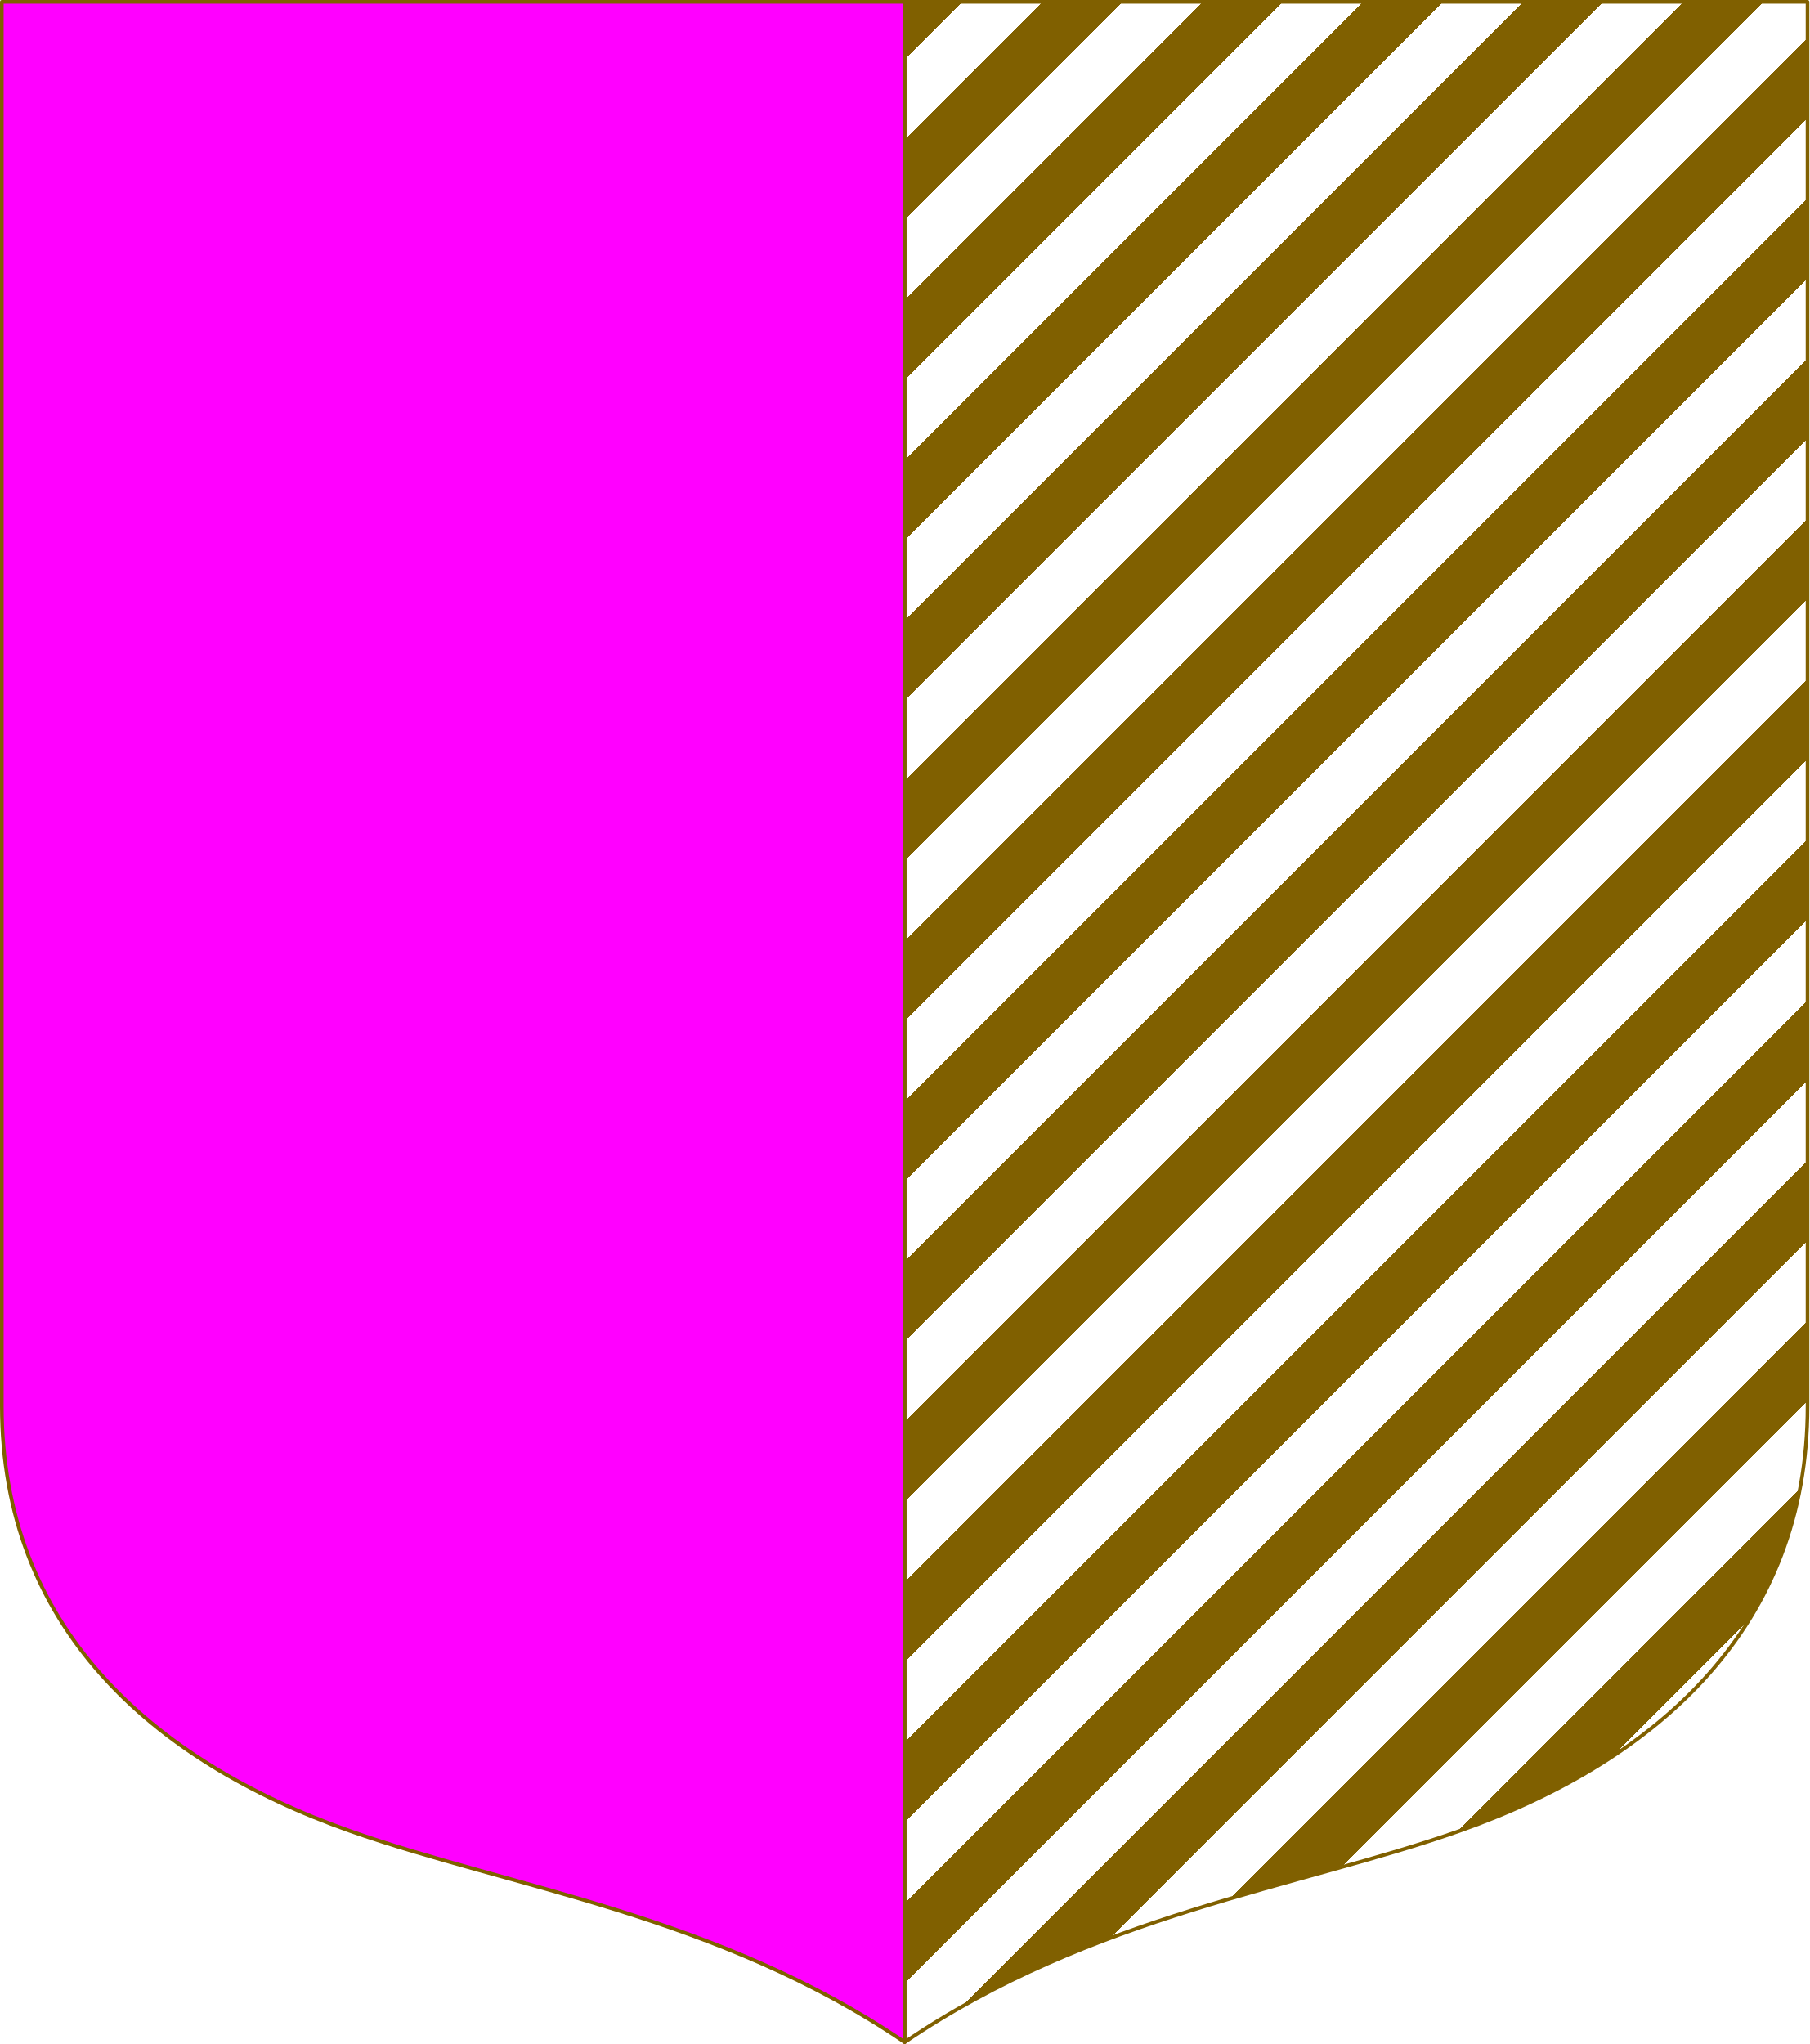
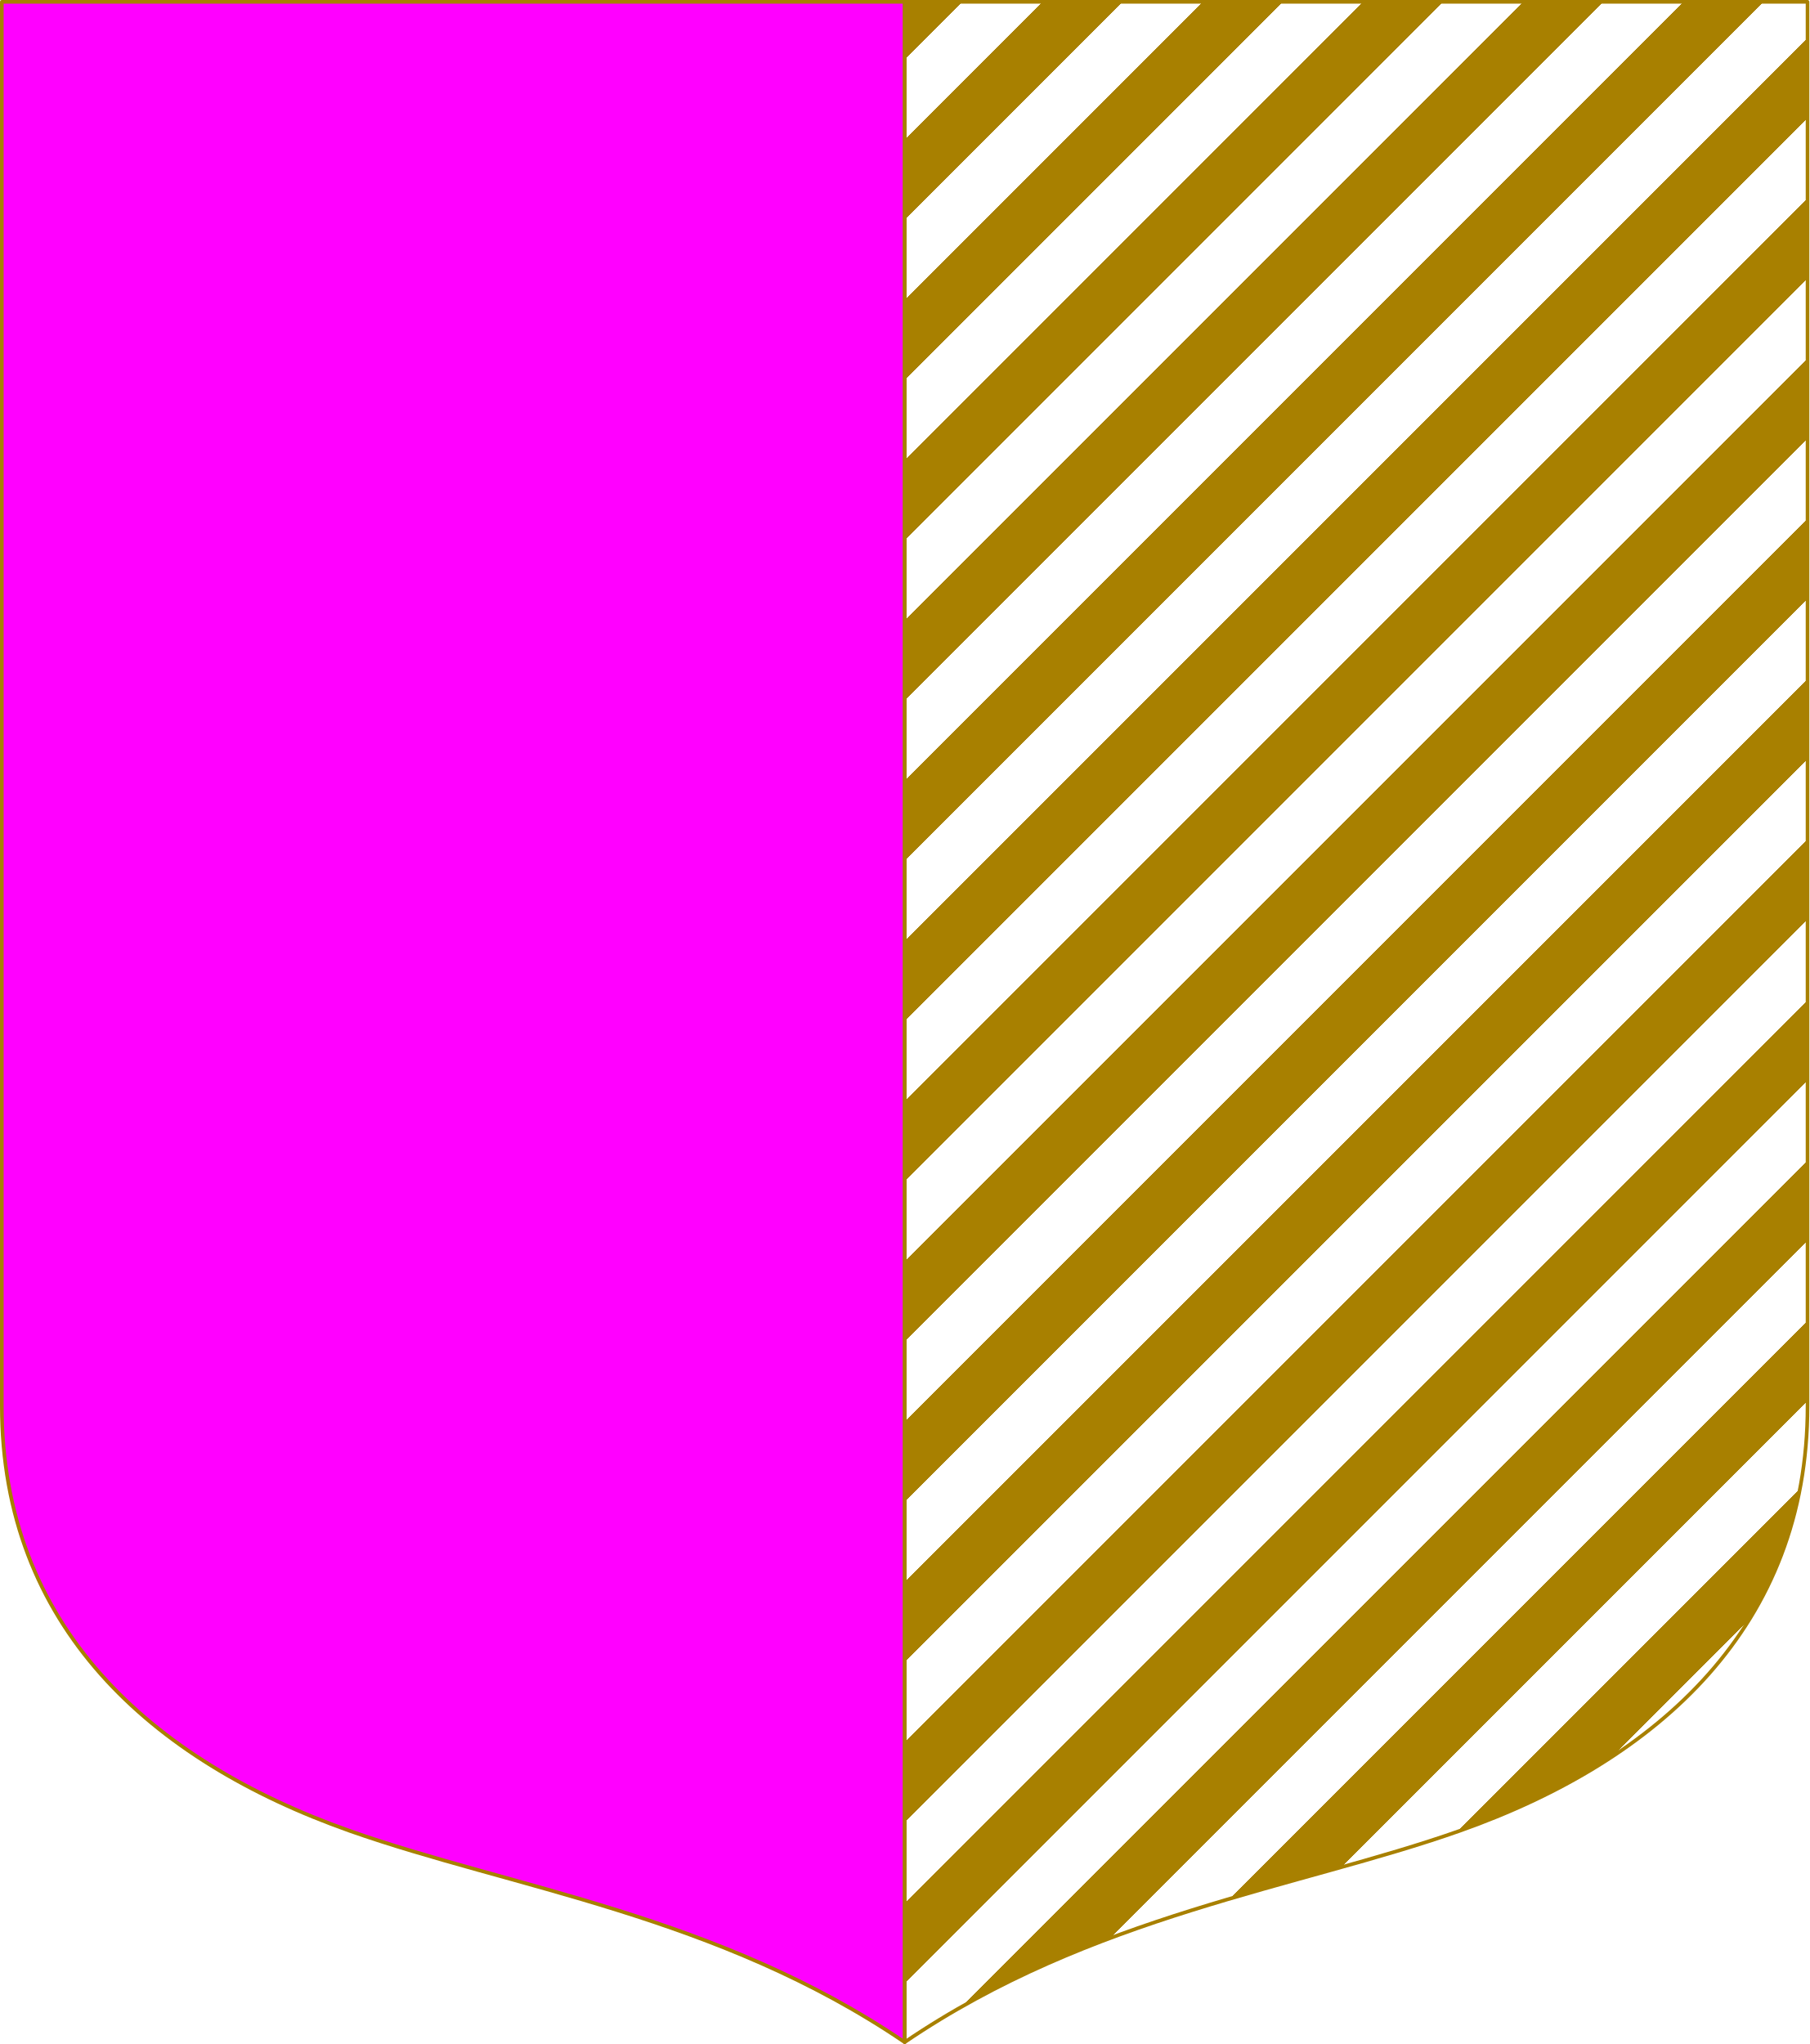
<svg xmlns="http://www.w3.org/2000/svg" xmlns:xlink="http://www.w3.org/1999/xlink" width="498.621" height="563.234" viewBox="0 0 131.927 149.022" version="1.1" id="svg8">
  <defs id="defs2">
    <linearGradient id="linearGradient2532">
-       <stop style="stop-color:#000000;stop-opacity:0;" offset="0" id="stop2528" />
-       <stop id="stop2564" offset="0.5" style="stop-color:#000000;stop-opacity:0;" />
-       <stop style="stop-color:#806000;stop-opacity:1;" offset="0.5" id="stop2566" />
-       <stop id="stop2558" offset="1" style="stop-color:#806000;stop-opacity:1;" />
+       <stop style="stop-color:#a88000;stop-opacity:0;" offset="0" id="stop2528" />
+       <stop id="stop2564" offset="0.5" style="stop-color:#a88000;stop-opacity:0;" />
+       <stop style="stop-color:#a88000;stop-opacity:1;" offset="0.5" id="stop2566" />
+       <stop id="stop2558" offset="1" style="stop-color:#a88000;stop-opacity:1;" />
    </linearGradient>
    <pattern patternUnits="userSpaceOnUse" width="40.002" height="40" patternTransform="matrix(0.2645833,0,0,0.2645833,128.9397,235.4923)" id="pattern1788">
      <path id="circle1034" d="M 0,0 V 7.5 C 4.142,7.5 7.5,4.142 7.5,0 Z m 32.502,0 c 0,4.142 3.358,7.5 7.5,7.5 V 0 Z m -12.5,12.5 c -4.142,0 -7.5,3.358 -7.5,7.5 0,4.142 3.358,7.5 7.5,7.5 4.142,0 7.5,-3.358 7.5,-7.5 0,-4.142 -3.358,-7.5 -7.5,-7.5 z M 0,32.5 V 40 H 7.5 C 7.5,35.858 4.142,32.5 0,32.5 Z m 40.002,0 c -4.142,0 -7.5,3.358 -7.5,7.5 h 7.5 z" style="opacity:1;fill:#000000;fill-opacity:1;fill-rule:evenodd;stroke:none;stroke-width:5.433;stroke-linecap:butt;stroke-linejoin:round;stroke-miterlimit:4;stroke-dasharray:none;stroke-dashoffset:0;stroke-opacity:1" />
    </pattern>
    <linearGradient xlink:href="#linearGradient2532" id="linearGradient2697" x1="-24.733" y1="230.588" x2="-16.471" y2="230.588" gradientUnits="userSpaceOnUse" gradientTransform="rotate(45,6.835206,232.0781)" spreadMethod="repeat" />
    <pattern patternUnits="userSpaceOnUse" width="40.002" height="40" patternTransform="translate(1357.739,307.5328)" preserveAspectRatio="xMidYMid" id="pattern43">
      <path id="path43" d="M 0,0 V 7.5 C 4.142,7.5 7.5,4.142 7.5,0 Z m 32.502,0 c 0,4.142 3.358,7.5 7.5,7.5 V 0 Z M 20.002,12.5 c -4.142,0 -7.5,3.358 -7.5,7.5 0,4.142 3.358,7.5 7.5,7.5 4.142,0 7.5,-3.358 7.5,-7.5 0,-4.142 -3.358,-7.5 -7.5,-7.5 z M 0,32.5 v 7.5 h 7.5 c 0,-4.142 -3.358,-7.5 -7.5,-7.5 z m 40.002,0 c -4.142,0 -7.5,3.358 -7.5,7.5 h 7.5 z" style="opacity:1;fill:#806000;fill-opacity:1;fill-rule:evenodd;stroke:none;stroke-width:5.433;stroke-linecap:butt;stroke-linejoin:round;stroke-miterlimit:4;stroke-dasharray:none;stroke-dashoffset:0;stroke-opacity:1" />
    </pattern>
  </defs>
  <g id="layer1" transform="translate(-734.8208,-157.567)">
    <g id="g13346" style="stroke:#806000;stroke-width:0.265;stroke-linecap:round;stroke-linejoin:round;stroke-miterlimit:4;stroke-dasharray:none;stroke-opacity:1" transform="translate(-129.1241,-148.843)" />
    <g id="g1028" transform="translate(826.8645)">
-       <path id="path1024" d="m -26.08,157.699 h -65.831 v 102.379 c 0,15.993 10.795,25.82 25.36,30.969 11.742,4.151 26.848,6.148 40.471,15.41 z" style="fill:#ff00ff;fill-opacity:1;stroke:#806000;stroke-width:0.265;stroke-linecap:round;stroke-linejoin:round;stroke-miterlimit:4;stroke-dasharray:none;stroke-opacity:1" />
-       <path style="fill:url(#linearGradient2697);fill-opacity:1;stroke:#806000;stroke-width:0.265;stroke-linecap:round;stroke-linejoin:round;stroke-miterlimit:4;stroke-dasharray:none;stroke-opacity:1" d="m -26.08,157.699 h 65.831 l 1e-6,102.379 c 10e-7,15.993 -10.795,25.82 -25.36,30.969 -11.742,4.151 -26.848,6.148 -40.471,15.41 z" id="path1026" />
+       <path id="path1024" d="m -26.08,157.699 h -65.831 v 102.379 c 0,15.993 10.795,25.82 25.36,30.969 11.742,4.151 26.848,6.148 40.471,15.41 z" style="fill:#ff00ff;fill-opacity:1;stroke:#a88000;stroke-width:0.265;stroke-linecap:round;stroke-linejoin:round;stroke-miterlimit:4;stroke-dasharray:none;stroke-opacity:1" />
+       <path style="fill:url(#linearGradient2697);fill-opacity:1;stroke:#a88000;stroke-width:0.265;stroke-linecap:round;stroke-linejoin:round;stroke-miterlimit:4;stroke-dasharray:none;stroke-opacity:1" d="m -26.08,157.699 h 65.831 l 1e-6,102.379 c 10e-7,15.993 -10.795,25.82 -25.36,30.969 -11.742,4.151 -26.848,6.148 -40.471,15.41 z" id="path1026" />
    </g>
  </g>
</svg>
